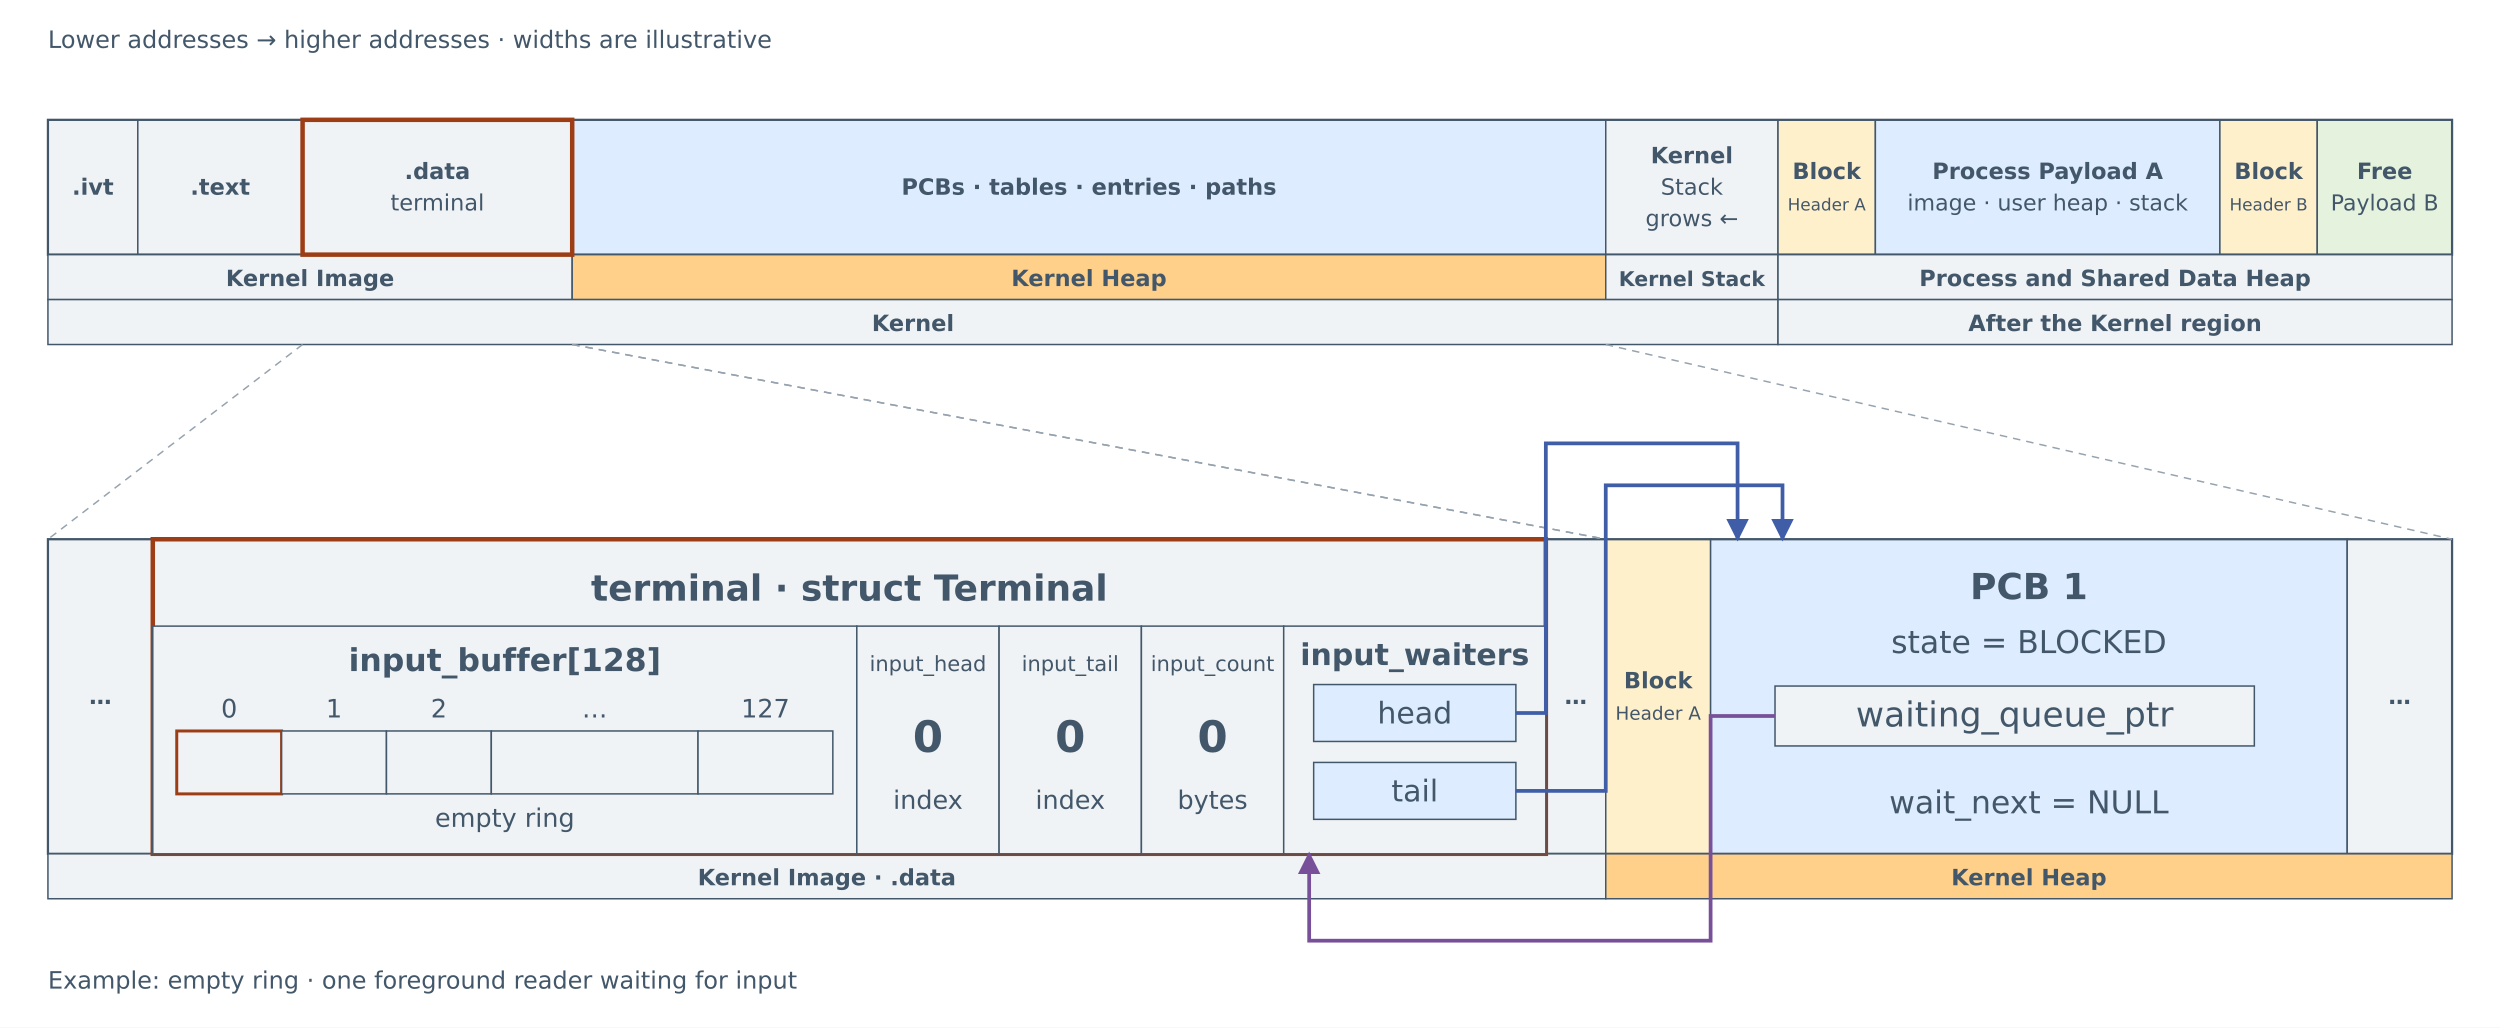
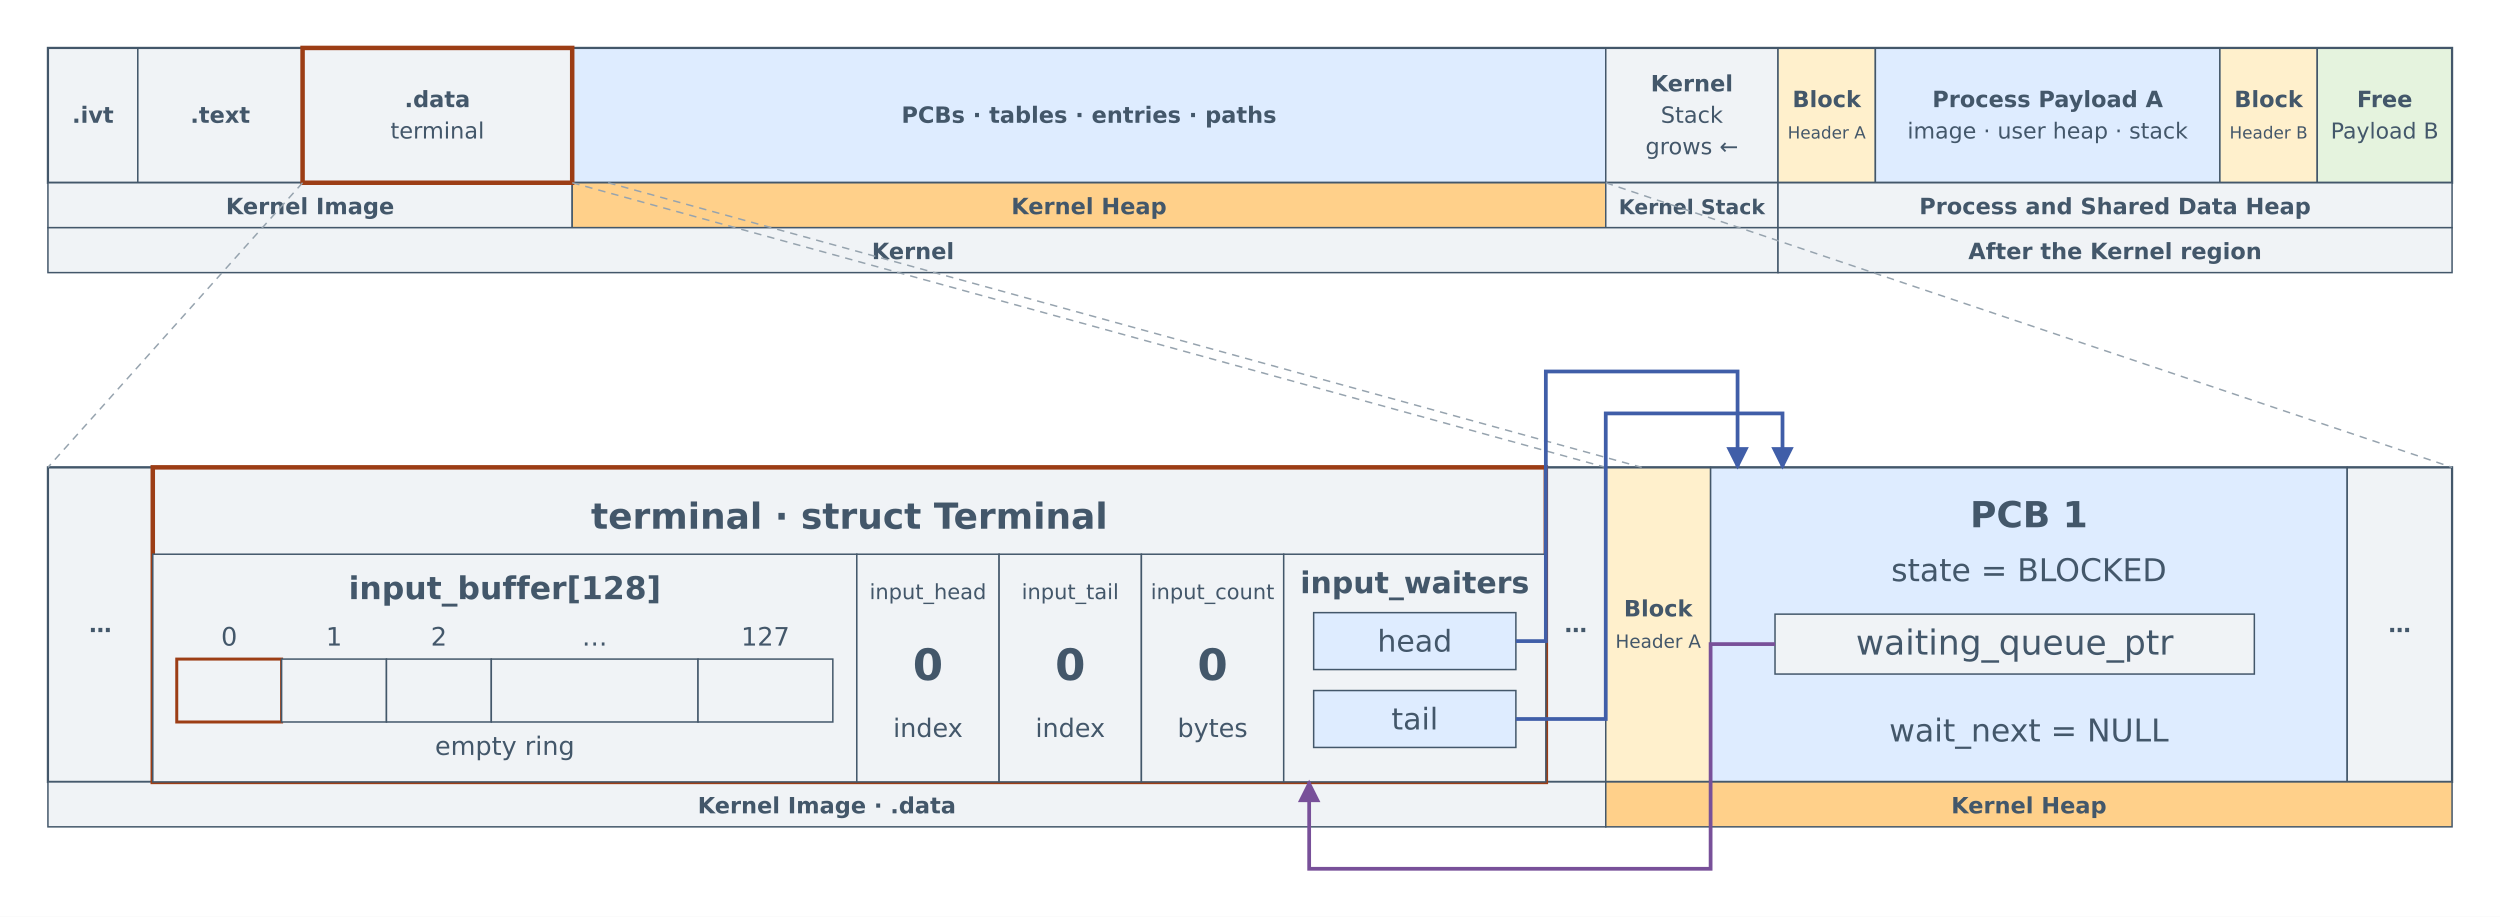
- <svg xmlns="http://www.w3.org/2000/svg" width="1669" height="686" viewBox="0 0 1669 686" role="img" aria-labelledby="title desc">
+ <svg xmlns="http://www.w3.org/2000/svg" width="1669" height="612" viewBox="0 0 1669 612" role="img" aria-labelledby="title desc">
  <defs>
    <marker id="405ea8" viewBox="0 0 10 10" refX="9" refY="5" markerWidth="6" markerHeight="6" orient="auto">
      <path d="M 0 0 L 10 5 L 0 10 z" fill="#405ea8" />
    </marker>
    <marker id="26715b" viewBox="0 0 10 10" refX="9" refY="5" markerWidth="6" markerHeight="6" orient="auto">
      <path d="M 0 0 L 10 5 L 0 10 z" fill="#26715b" />
    </marker>
    <marker id="785099" viewBox="0 0 10 10" refX="9" refY="5" markerWidth="6" markerHeight="6" orient="auto">
      <path d="M 0 0 L 10 5 L 0 10 z" fill="#785099" />
    </marker>
    <marker id="9c3d15" viewBox="0 0 10 10" refX="9" refY="5" markerWidth="6" markerHeight="6" orient="auto">
      <path d="M 0 0 L 10 5 L 0 10 z" fill="#9c3d15" />
    </marker>
  </defs>
-   <rect width="1669" height="686" fill="white" />
+   <rect width="1669" height="612" fill="white" />
  <g font-family="DejaVu Sans, sans-serif">
-     <text x="32" y="32" text-anchor="start" font-size="16" font-weight="normal" fill="#43576a">Lower addresses → higher addresses · widths are illustrative</text>
-     <rect x="32" y="80" width="60" height="90" fill="#f0f3f6" stroke="#43576a" stroke-width="1" />
-     <text x="62.0" y="130.0" text-anchor="middle" font-size="15" font-weight="bold" fill="#43576a">.ivt</text>
-     <rect x="92" y="80" width="110" height="90" fill="#f0f3f6" stroke="#43576a" stroke-width="1" />
-     <text x="147.0" y="130.0" text-anchor="middle" font-size="15" font-weight="bold" fill="#43576a">.text</text>
-     <rect x="202" y="80" width="180" height="90" fill="#f0f3f6" stroke="#43576a" stroke-width="1" />
-     <a href="../../kernel/filesystem/terminal.picoc#L12">
-       <text x="292.0" y="119.5" text-anchor="middle" font-size="15" font-weight="bold" fill="#43576a">.data</text>
-     </a>
-     <a href="../../kernel/filesystem/terminal.picoc#L12">
-       <text x="292.0" y="140.5" text-anchor="middle" font-size="15" font-weight="normal" fill="#43576a">terminal</text>
-     </a>
-     <rect x="382" y="80" width="690" height="90" fill="#deecff" stroke="#43576a" stroke-width="1" />
-     <text x="727.0" y="130.0" text-anchor="middle" font-size="15" font-weight="bold" fill="#43576a">PCBs · tables · entries · paths</text>
-     <rect x="1072" y="80" width="115" height="90" fill="#f0f3f6" stroke="#43576a" stroke-width="1" />
-     <text x="1129.5" y="109.0" text-anchor="middle" font-size="15" font-weight="bold" fill="#43576a">Kernel</text>
-     <text x="1129.5" y="130.0" text-anchor="middle" font-size="15" font-weight="normal" fill="#43576a">Stack</text>
-     <text x="1129.5" y="151.0" text-anchor="middle" font-size="15" font-weight="normal" fill="#43576a">grows ←</text>
-     <rect x="1187" y="80" width="65" height="90" fill="#fff0cc" stroke="#43576a" stroke-width="1" />
-     <a href="../../common/heap.header#L5">
-       <text x="1219.5" y="119.5" text-anchor="middle" font-size="15" font-weight="bold" fill="#43576a">Block</text>
-     </a>
-     <a href="../../common/heap.header#L5">
-       <text x="1219.5" y="140.5" text-anchor="middle" font-size="11.229" font-weight="normal" fill="#43576a">Header A</text>
-     </a>
-     <rect x="1252" y="80" width="230" height="90" fill="#deecff" stroke="#43576a" stroke-width="1" />
-     <text x="1367.0" y="119.5" text-anchor="middle" font-size="15" font-weight="bold" fill="#43576a">Process Payload A</text>
-     <text x="1367.0" y="140.5" text-anchor="middle" font-size="14.78" font-weight="normal" fill="#43576a">image · user heap · stack</text>
-     <rect x="1482" y="80" width="65" height="90" fill="#fff0cc" stroke="#43576a" stroke-width="1" />
-     <a href="../../common/heap.header#L5">
-       <text x="1514.5" y="119.5" text-anchor="middle" font-size="15" font-weight="bold" fill="#43576a">Block</text>
-     </a>
-     <a href="../../common/heap.header#L5">
-       <text x="1514.5" y="140.5" text-anchor="middle" font-size="11.229" font-weight="normal" fill="#43576a">Header B</text>
-     </a>
-     <rect x="1547" y="80" width="90" height="90" fill="#e5f3de" stroke="#43576a" stroke-width="1" />
-     <text x="1592.0" y="119.5" text-anchor="middle" font-size="15" font-weight="bold" fill="#43576a">Free</text>
-     <text x="1592.0" y="140.5" text-anchor="middle" font-size="14.689" font-weight="normal" fill="#43576a">Payload B</text>
-     <rect x="32" y="80" width="1605" height="90" fill="none" stroke="#43576a" stroke-width="1.5" />
-     <rect x="32" y="170" width="350" height="30" fill="#f0f3f6" stroke="#43576a" stroke-width="1" />
-     <text x="207.0" y="191" text-anchor="middle" font-size="15" font-weight="bold" fill="#43576a">Kernel Image</text>
-     <rect x="382" y="170" width="690" height="30" fill="#ffd08a" stroke="#43576a" stroke-width="1" />
-     <text x="727.0" y="191" text-anchor="middle" font-size="15" font-weight="bold" fill="#43576a">Kernel Heap</text>
-     <rect x="1072" y="170" width="115" height="30" fill="#f0f3f6" stroke="#43576a" stroke-width="1" />
-     <text x="1129.5" y="191" text-anchor="middle" font-size="13.672" font-weight="bold" fill="#43576a">Kernel Stack</text>
-     <rect x="1187" y="170" width="450" height="30" fill="#f0f3f6" stroke="#43576a" stroke-width="1" />
-     <text x="1412.0" y="191" text-anchor="middle" font-size="15" font-weight="bold" fill="#43576a">Process and Shared Data Heap</text>
-     <rect x="32" y="200" width="1155" height="30" fill="#f0f3f6" stroke="#43576a" stroke-width="1" />
-     <text x="609.5" y="221" text-anchor="middle" font-size="15" font-weight="bold" fill="#43576a">Kernel</text>
-     <rect x="1187" y="200" width="450" height="30" fill="#f0f3f6" stroke="#43576a" stroke-width="1" />
-     <text x="1412.0" y="221" text-anchor="middle" font-size="15" font-weight="bold" fill="#43576a">After the Kernel region</text>
-     <rect x="202" y="80" width="180" height="90" fill="none" stroke="#9c3d15" stroke-width="3" />
-     <rect x="32" y="360" width="70" height="210" fill="#f0f3f6" stroke="#43576a" stroke-width="1" />
-     <text x="67.0" y="470.0" text-anchor="middle" font-size="15" font-weight="bold" fill="#43576a">…</text>
-     <rect x="102" y="360" width="930" height="210" fill="#f0f3f6" stroke="#43576a" stroke-width="1" />
-     <rect x="1032" y="360" width="40" height="210" fill="#f0f3f6" stroke="#43576a" stroke-width="1" />
-     <text x="1052.0" y="470.0" text-anchor="middle" font-size="15" font-weight="bold" fill="#43576a">…</text>
-     <rect x="1072" y="360" width="70" height="210" fill="#fff0cc" stroke="#43576a" stroke-width="1" />
-     <a href="../../common/heap.header#L5">
-       <text x="1107.0" y="459.5" text-anchor="middle" font-size="15" font-weight="bold" fill="#43576a">Block</text>
-     </a>
-     <a href="../../common/heap.header#L5">
-       <text x="1107.0" y="480.5" text-anchor="middle" font-size="12.288" font-weight="normal" fill="#43576a">Header A</text>
-     </a>
-     <rect x="1142" y="360" width="425" height="210" fill="#deecff" stroke="#43576a" stroke-width="1" />
-     <rect x="1567" y="360" width="70" height="210" fill="#f0f3f6" stroke="#43576a" stroke-width="1" />
-     <text x="1602.0" y="470.0" text-anchor="middle" font-size="15" font-weight="bold" fill="#43576a">…</text>
-     <rect x="32" y="360" width="1605" height="210" fill="none" stroke="#43576a" stroke-width="1.5" />
-     <rect x="32" y="570" width="1040" height="30" fill="#f0f3f6" stroke="#43576a" stroke-width="1" />
-     <text x="552.0" y="591" text-anchor="middle" font-size="15" font-weight="bold" fill="#43576a">Kernel Image · .data</text>
-     <rect x="1072" y="570" width="565" height="30" fill="#ffd08a" stroke="#43576a" stroke-width="1" />
-     <text x="1354.5" y="591" text-anchor="middle" font-size="15" font-weight="bold" fill="#43576a">Kernel Heap</text>
-     <path d="M 202 230 L 32 360 M 382 230 L 1072 360" fill="none" stroke="#96a3ae" stroke-dasharray="5 4" />
-     <path d="M 382 230 L 1072 360 M 1072 230 L 1637 360" fill="none" stroke="#96a3ae" stroke-dasharray="5 4" />
-     <rect x="102" y="360" width="930" height="210" fill="none" stroke="#9c3d15" stroke-width="3" />
-     <a href="../../kernel/filesystem/terminal.picoc#L12">
-       <text x="567" y="401" text-anchor="middle" font-size="24" font-weight="bold" fill="#43576a">terminal · struct Terminal</text>
-     </a>
-     <rect x="102" y="418" width="470" height="152" fill="#f0f3f6" stroke="#43576a" stroke-width="1" />
-     <a href="../../kernel/filesystem/terminal.header#L10">
-       <text x="337" y="448" text-anchor="middle" font-size="21" font-weight="bold" fill="#43576a">input_buffer[128]</text>
-     </a>
-     <rect x="118" y="488" width="70" height="42" fill="#f0f3f6" stroke="#43576a" stroke-width="1" />
-     <text x="153.0" y="479" text-anchor="middle" font-size="17" font-weight="normal" fill="#43576a">0</text>
-     <rect x="118" y="488" width="70" height="42" fill="none" stroke="#9c3d15" stroke-width="2" />
-     <rect x="188" y="488" width="70" height="42" fill="#f0f3f6" stroke="#43576a" stroke-width="1" />
-     <text x="223.0" y="479" text-anchor="middle" font-size="17" font-weight="normal" fill="#43576a">1</text>
-     <rect x="258" y="488" width="70" height="42" fill="#f0f3f6" stroke="#43576a" stroke-width="1" />
-     <text x="293.0" y="479" text-anchor="middle" font-size="17" font-weight="normal" fill="#43576a">2</text>
-     <rect x="328" y="488" width="138" height="42" fill="#f0f3f6" stroke="#43576a" stroke-width="1" />
-     <text x="397.0" y="479" text-anchor="middle" font-size="17" font-weight="normal" fill="#43576a">…</text>
-     <rect x="466" y="488" width="90" height="42" fill="#f0f3f6" stroke="#43576a" stroke-width="1" />
-     <text x="511.0" y="479" text-anchor="middle" font-size="17" font-weight="normal" fill="#43576a">127</text>
-     <text x="337" y="552" text-anchor="middle" font-size="17" font-weight="normal" fill="#43576a">empty ring</text>
-     <rect x="572" y="418" width="95" height="152" fill="#f0f3f6" stroke="#43576a" stroke-width="1" />
-     <a href="../../kernel/filesystem/terminal.header#L11">
-       <text x="619.5" y="448" text-anchor="middle" font-size="14" font-weight="normal" fill="#43576a">input_head</text>
-     </a>
-     <text x="619.5" y="502" text-anchor="middle" font-size="29" font-weight="bold" fill="#43576a">0</text>
-     <text x="619.5" y="540" text-anchor="middle" font-size="17" font-weight="normal" fill="#43576a">index</text>
-     <rect x="667" y="418" width="95" height="152" fill="#f0f3f6" stroke="#43576a" stroke-width="1" />
-     <a href="../../kernel/filesystem/terminal.header#L12">
-       <text x="714.5" y="448" text-anchor="middle" font-size="14" font-weight="normal" fill="#43576a">input_tail</text>
-     </a>
-     <text x="714.5" y="502" text-anchor="middle" font-size="29" font-weight="bold" fill="#43576a">0</text>
-     <text x="714.5" y="540" text-anchor="middle" font-size="17" font-weight="normal" fill="#43576a">index</text>
-     <rect x="762" y="418" width="95" height="152" fill="#f0f3f6" stroke="#43576a" stroke-width="1" />
-     <a href="../../kernel/filesystem/terminal.header#L13">
-       <text x="809.5" y="448" text-anchor="middle" font-size="14" font-weight="normal" fill="#43576a">input_count</text>
-     </a>
-     <text x="809.5" y="502" text-anchor="middle" font-size="29" font-weight="bold" fill="#43576a">0</text>
-     <text x="809.5" y="540" text-anchor="middle" font-size="17" font-weight="normal" fill="#43576a">bytes</text>
-     <rect x="857" y="418" width="175" height="152" fill="#f0f3f6" stroke="#43576a" stroke-width="1" />
-     <a href="../../kernel/filesystem/terminal.header#L14">
-       <text x="944.5" y="444" text-anchor="middle" font-size="20" font-weight="bold" fill="#43576a">input_waiters</text>
-     </a>
-     <rect x="877" y="457" width="135" height="38" fill="#deecff" stroke="#43576a" stroke-width="1" />
-     <a href="../../common/wait_queue.header#L6">
-       <text x="944.5" y="483" text-anchor="middle" font-size="20" font-weight="normal" fill="#43576a">head</text>
-     </a>
-     <rect x="877" y="509" width="135" height="38" fill="#deecff" stroke="#43576a" stroke-width="1" />
-     <a href="../../common/wait_queue.header#L7">
-       <text x="944.5" y="535" text-anchor="middle" font-size="20" font-weight="normal" fill="#43576a">tail</text>
-     </a>
-     <a href="../../kernel/process/process.header#L31">
-       <text x="1354.5" y="400" text-anchor="middle" font-size="24" font-weight="bold" fill="#43576a">PCB 1</text>
-     </a>
-     <a href="../../kernel/process/process.header#L33">
-       <text x="1354.5" y="436" text-anchor="middle" font-size="21" font-weight="normal" fill="#43576a">state = BLOCKED</text>
-     </a>
-     <rect x="1185" y="458" width="320" height="40" fill="#f0f3f6" stroke="#43576a" stroke-width="1" />
-     <a href="../../kernel/process/process.header#L48">
-       <text x="1345" y="485" text-anchor="middle" font-size="23" font-weight="normal" fill="#43576a">waiting_queue_ptr</text>
-     </a>
-     <a href="../../kernel/process/process.header#L51">
-       <text x="1354.5" y="543" text-anchor="middle" font-size="21" font-weight="normal" fill="#43576a">wait_next = NULL</text>
-     </a>
-     <path d="M 1012 476 H 1032 V 296 H 1160 V 360" fill="none" stroke="#405ea8" stroke-width="2.5" marker-end="url(#405ea8)" />
-     <path d="M 1012 528 H 1072 V 324 H 1190 V 360" fill="none" stroke="#405ea8" stroke-width="2.5" marker-end="url(#405ea8)" />
-     <path d="M 1185 478 H 1142 V 628 H 874 V 570" fill="none" stroke="#785099" stroke-width="2.5" marker-end="url(#785099)" />
-     <text x="32" y="660" text-anchor="start" font-size="16" font-weight="normal" fill="#43576a">Example: empty ring · one foreground reader waiting for input</text>
+     <g transform="translate(0 -48)">
+       <rect x="32" y="80" width="60" height="90" fill="#f0f3f6" stroke="#43576a" stroke-width="1" />
+       <text x="62.0" y="130.0" text-anchor="middle" font-size="15" font-weight="bold" fill="#43576a">.ivt</text>
+       <rect x="92" y="80" width="110" height="90" fill="#f0f3f6" stroke="#43576a" stroke-width="1" />
+       <text x="147.0" y="130.0" text-anchor="middle" font-size="15" font-weight="bold" fill="#43576a">.text</text>
+       <rect x="202" y="80" width="180" height="90" fill="#f0f3f6" stroke="#43576a" stroke-width="1" />
+       <a href="../../kernel/filesystem/terminal.picoc#L12">
+         <text x="292.0" y="119.5" text-anchor="middle" font-size="15" font-weight="bold" fill="#43576a">.data</text>
+       </a>
+       <a href="../../kernel/filesystem/terminal.picoc#L12">
+         <text x="292.0" y="140.5" text-anchor="middle" font-size="15" font-weight="normal" fill="#43576a">terminal</text>
+       </a>
+       <rect x="382" y="80" width="690" height="90" fill="#deecff" stroke="#43576a" stroke-width="1" />
+       <text x="727.0" y="130.0" text-anchor="middle" font-size="15" font-weight="bold" fill="#43576a">PCBs · tables · entries · paths</text>
+       <rect x="1072" y="80" width="115" height="90" fill="#f0f3f6" stroke="#43576a" stroke-width="1" />
+       <text x="1129.5" y="109.0" text-anchor="middle" font-size="15" font-weight="bold" fill="#43576a">Kernel</text>
+       <text x="1129.5" y="130.0" text-anchor="middle" font-size="15" font-weight="normal" fill="#43576a">Stack</text>
+       <text x="1129.5" y="151.0" text-anchor="middle" font-size="15" font-weight="normal" fill="#43576a">grows ←</text>
+       <rect x="1187" y="80" width="65" height="90" fill="#fff0cc" stroke="#43576a" stroke-width="1" />
+       <a href="../../common/heap.header#L5">
+         <text x="1219.5" y="119.5" text-anchor="middle" font-size="15" font-weight="bold" fill="#43576a">Block</text>
+       </a>
+       <a href="../../common/heap.header#L5">
+         <text x="1219.5" y="140.5" text-anchor="middle" font-size="11.229" font-weight="normal" fill="#43576a">Header A</text>
+       </a>
+       <rect x="1252" y="80" width="230" height="90" fill="#deecff" stroke="#43576a" stroke-width="1" />
+       <text x="1367.0" y="119.5" text-anchor="middle" font-size="15" font-weight="bold" fill="#43576a">Process Payload A</text>
+       <text x="1367.0" y="140.5" text-anchor="middle" font-size="14.78" font-weight="normal" fill="#43576a">image · user heap · stack</text>
+       <rect x="1482" y="80" width="65" height="90" fill="#fff0cc" stroke="#43576a" stroke-width="1" />
+       <a href="../../common/heap.header#L5">
+         <text x="1514.5" y="119.5" text-anchor="middle" font-size="15" font-weight="bold" fill="#43576a">Block</text>
+       </a>
+       <a href="../../common/heap.header#L5">
+         <text x="1514.5" y="140.5" text-anchor="middle" font-size="11.229" font-weight="normal" fill="#43576a">Header B</text>
+       </a>
+       <rect x="1547" y="80" width="90" height="90" fill="#e5f3de" stroke="#43576a" stroke-width="1" />
+       <text x="1592.0" y="119.5" text-anchor="middle" font-size="15" font-weight="bold" fill="#43576a">Free</text>
+       <text x="1592.0" y="140.5" text-anchor="middle" font-size="14.689" font-weight="normal" fill="#43576a">Payload B</text>
+       <rect x="32" y="80" width="1605" height="90" fill="none" stroke="#43576a" stroke-width="1.5" />
+       <rect x="32" y="170" width="350" height="30" fill="#f0f3f6" stroke="#43576a" stroke-width="1" />
+       <text x="207.0" y="191" text-anchor="middle" font-size="15" font-weight="bold" fill="#43576a">Kernel Image</text>
+       <rect x="382" y="170" width="690" height="30" fill="#ffd08a" stroke="#43576a" stroke-width="1" />
+       <text x="727.0" y="191" text-anchor="middle" font-size="15" font-weight="bold" fill="#43576a">Kernel Heap</text>
+       <rect x="1072" y="170" width="115" height="30" fill="#f0f3f6" stroke="#43576a" stroke-width="1" />
+       <text x="1129.5" y="191" text-anchor="middle" font-size="13.672" font-weight="bold" fill="#43576a">Kernel Stack</text>
+       <rect x="1187" y="170" width="450" height="30" fill="#f0f3f6" stroke="#43576a" stroke-width="1" />
+       <text x="1412.0" y="191" text-anchor="middle" font-size="15" font-weight="bold" fill="#43576a">Process and Shared Data Heap</text>
+       <rect x="32" y="200" width="1155" height="30" fill="#f0f3f6" stroke="#43576a" stroke-width="1" />
+       <text x="609.5" y="221" text-anchor="middle" font-size="15" font-weight="bold" fill="#43576a">Kernel</text>
+       <rect x="1187" y="200" width="450" height="30" fill="#f0f3f6" stroke="#43576a" stroke-width="1" />
+       <text x="1412.0" y="221" text-anchor="middle" font-size="15" font-weight="bold" fill="#43576a">After the Kernel region</text>
+       <rect x="202" y="80" width="180" height="90" fill="none" stroke="#9c3d15" stroke-width="3" />
+       <rect x="32" y="360" width="70" height="210" fill="#f0f3f6" stroke="#43576a" stroke-width="1" />
+       <text x="67.0" y="470.0" text-anchor="middle" font-size="15" font-weight="bold" fill="#43576a">…</text>
+       <rect x="102" y="360" width="930" height="210" fill="#f0f3f6" stroke="#43576a" stroke-width="1" />
+       <rect x="1032" y="360" width="40" height="210" fill="#f0f3f6" stroke="#43576a" stroke-width="1" />
+       <text x="1052.0" y="470.0" text-anchor="middle" font-size="15" font-weight="bold" fill="#43576a">…</text>
+       <rect x="1072" y="360" width="70" height="210" fill="#fff0cc" stroke="#43576a" stroke-width="1" />
+       <a href="../../common/heap.header#L5">
+         <text x="1107.0" y="459.5" text-anchor="middle" font-size="15" font-weight="bold" fill="#43576a">Block</text>
+       </a>
+       <a href="../../common/heap.header#L5">
+         <text x="1107.0" y="480.5" text-anchor="middle" font-size="12.288" font-weight="normal" fill="#43576a">Header A</text>
+       </a>
+       <rect x="1142" y="360" width="425" height="210" fill="#deecff" stroke="#43576a" stroke-width="1" />
+       <rect x="1567" y="360" width="70" height="210" fill="#f0f3f6" stroke="#43576a" stroke-width="1" />
+       <text x="1602.0" y="470.0" text-anchor="middle" font-size="15" font-weight="bold" fill="#43576a">…</text>
+       <rect x="32" y="360" width="1605" height="210" fill="none" stroke="#43576a" stroke-width="1.5" />
+       <rect x="32" y="570" width="1040" height="30" fill="#f0f3f6" stroke="#43576a" stroke-width="1" />
+       <text x="552.0" y="591" text-anchor="middle" font-size="15" font-weight="bold" fill="#43576a">Kernel Image · .data</text>
+       <rect x="1072" y="570" width="565" height="30" fill="#ffd08a" stroke="#43576a" stroke-width="1" />
+       <text x="1354.5" y="591" text-anchor="middle" font-size="15" font-weight="bold" fill="#43576a">Kernel Heap</text>
+       <path d="M 202 170 L 32 360 M 382 170 L 1072 360" fill="none" stroke="#96a3ae" stroke-dasharray="5 4" />
+       <path d="M 406 170 L 1096 360 M 1072 170 L 1637 360" fill="none" stroke="#96a3ae" stroke-dasharray="5 4" />
+       <rect x="102" y="360" width="930" height="210" fill="none" stroke="#9c3d15" stroke-width="3" />
+       <a href="../../kernel/filesystem/terminal.picoc#L12">
+         <text x="567" y="401" text-anchor="middle" font-size="24" font-weight="bold" fill="#43576a">terminal · struct Terminal</text>
+       </a>
+       <rect x="102" y="418" width="470" height="152" fill="#f0f3f6" stroke="#43576a" stroke-width="1" />
+       <a href="../../kernel/filesystem/terminal.header#L10">
+         <text x="337" y="448" text-anchor="middle" font-size="21" font-weight="bold" fill="#43576a">input_buffer[128]</text>
+       </a>
+       <rect x="118" y="488" width="70" height="42" fill="#f0f3f6" stroke="#43576a" stroke-width="1" />
+       <text x="153.0" y="479" text-anchor="middle" font-size="17" font-weight="normal" fill="#43576a">0</text>
+       <rect x="118" y="488" width="70" height="42" fill="none" stroke="#9c3d15" stroke-width="2" />
+       <rect x="188" y="488" width="70" height="42" fill="#f0f3f6" stroke="#43576a" stroke-width="1" />
+       <text x="223.0" y="479" text-anchor="middle" font-size="17" font-weight="normal" fill="#43576a">1</text>
+       <rect x="258" y="488" width="70" height="42" fill="#f0f3f6" stroke="#43576a" stroke-width="1" />
+       <text x="293.0" y="479" text-anchor="middle" font-size="17" font-weight="normal" fill="#43576a">2</text>
+       <rect x="328" y="488" width="138" height="42" fill="#f0f3f6" stroke="#43576a" stroke-width="1" />
+       <text x="397.0" y="479" text-anchor="middle" font-size="17" font-weight="normal" fill="#43576a">…</text>
+       <rect x="466" y="488" width="90" height="42" fill="#f0f3f6" stroke="#43576a" stroke-width="1" />
+       <text x="511.0" y="479" text-anchor="middle" font-size="17" font-weight="normal" fill="#43576a">127</text>
+       <text x="337" y="552" text-anchor="middle" font-size="17" font-weight="normal" fill="#43576a">empty ring</text>
+       <rect x="572" y="418" width="95" height="152" fill="#f0f3f6" stroke="#43576a" stroke-width="1" />
+       <a href="../../kernel/filesystem/terminal.header#L11">
+         <text x="619.5" y="448" text-anchor="middle" font-size="14" font-weight="normal" fill="#43576a">input_head</text>
+       </a>
+       <text x="619.5" y="502" text-anchor="middle" font-size="29" font-weight="bold" fill="#43576a">0</text>
+       <text x="619.5" y="540" text-anchor="middle" font-size="17" font-weight="normal" fill="#43576a">index</text>
+       <rect x="667" y="418" width="95" height="152" fill="#f0f3f6" stroke="#43576a" stroke-width="1" />
+       <a href="../../kernel/filesystem/terminal.header#L12">
+         <text x="714.5" y="448" text-anchor="middle" font-size="14" font-weight="normal" fill="#43576a">input_tail</text>
+       </a>
+       <text x="714.5" y="502" text-anchor="middle" font-size="29" font-weight="bold" fill="#43576a">0</text>
+       <text x="714.5" y="540" text-anchor="middle" font-size="17" font-weight="normal" fill="#43576a">index</text>
+       <rect x="762" y="418" width="95" height="152" fill="#f0f3f6" stroke="#43576a" stroke-width="1" />
+       <a href="../../kernel/filesystem/terminal.header#L13">
+         <text x="809.5" y="448" text-anchor="middle" font-size="14" font-weight="normal" fill="#43576a">input_count</text>
+       </a>
+       <text x="809.5" y="502" text-anchor="middle" font-size="29" font-weight="bold" fill="#43576a">0</text>
+       <text x="809.5" y="540" text-anchor="middle" font-size="17" font-weight="normal" fill="#43576a">bytes</text>
+       <rect x="857" y="418" width="175" height="152" fill="#f0f3f6" stroke="#43576a" stroke-width="1" />
+       <a href="../../kernel/filesystem/terminal.header#L14">
+         <text x="944.5" y="444" text-anchor="middle" font-size="20" font-weight="bold" fill="#43576a">input_waiters</text>
+       </a>
+       <rect x="877" y="457" width="135" height="38" fill="#deecff" stroke="#43576a" stroke-width="1" />
+       <a href="../../common/wait_queue.header#L6">
+         <text x="944.5" y="483" text-anchor="middle" font-size="20" font-weight="normal" fill="#43576a">head</text>
+       </a>
+       <rect x="877" y="509" width="135" height="38" fill="#deecff" stroke="#43576a" stroke-width="1" />
+       <a href="../../common/wait_queue.header#L7">
+         <text x="944.5" y="535" text-anchor="middle" font-size="20" font-weight="normal" fill="#43576a">tail</text>
+       </a>
+       <a href="../../kernel/process/process.header#L31">
+         <text x="1354.5" y="400" text-anchor="middle" font-size="24" font-weight="bold" fill="#43576a">PCB 1</text>
+       </a>
+       <a href="../../kernel/process/process.header#L33">
+         <text x="1354.5" y="436" text-anchor="middle" font-size="21" font-weight="normal" fill="#43576a">state = BLOCKED</text>
+       </a>
+       <rect x="1185" y="458" width="320" height="40" fill="#f0f3f6" stroke="#43576a" stroke-width="1" />
+       <a href="../../kernel/process/process.header#L48">
+         <text x="1345" y="485" text-anchor="middle" font-size="23" font-weight="normal" fill="#43576a">waiting_queue_ptr</text>
+       </a>
+       <a href="../../kernel/process/process.header#L51">
+         <text x="1354.5" y="543" text-anchor="middle" font-size="21" font-weight="normal" fill="#43576a">wait_next = NULL</text>
+       </a>
+       <path d="M 1012 476 H 1032 V 296 H 1160 V 360" fill="none" stroke="#405ea8" stroke-width="2.5" marker-end="url(#405ea8)" />
+       <path d="M 1012 528 H 1072 V 324 H 1190 V 360" fill="none" stroke="#405ea8" stroke-width="2.5" marker-end="url(#405ea8)" />
+       <path d="M 1185 478 H 1142 V 628 H 874 V 570" fill="none" stroke="#785099" stroke-width="2.5" marker-end="url(#785099)" />
+     </g>
  </g>
</svg>
